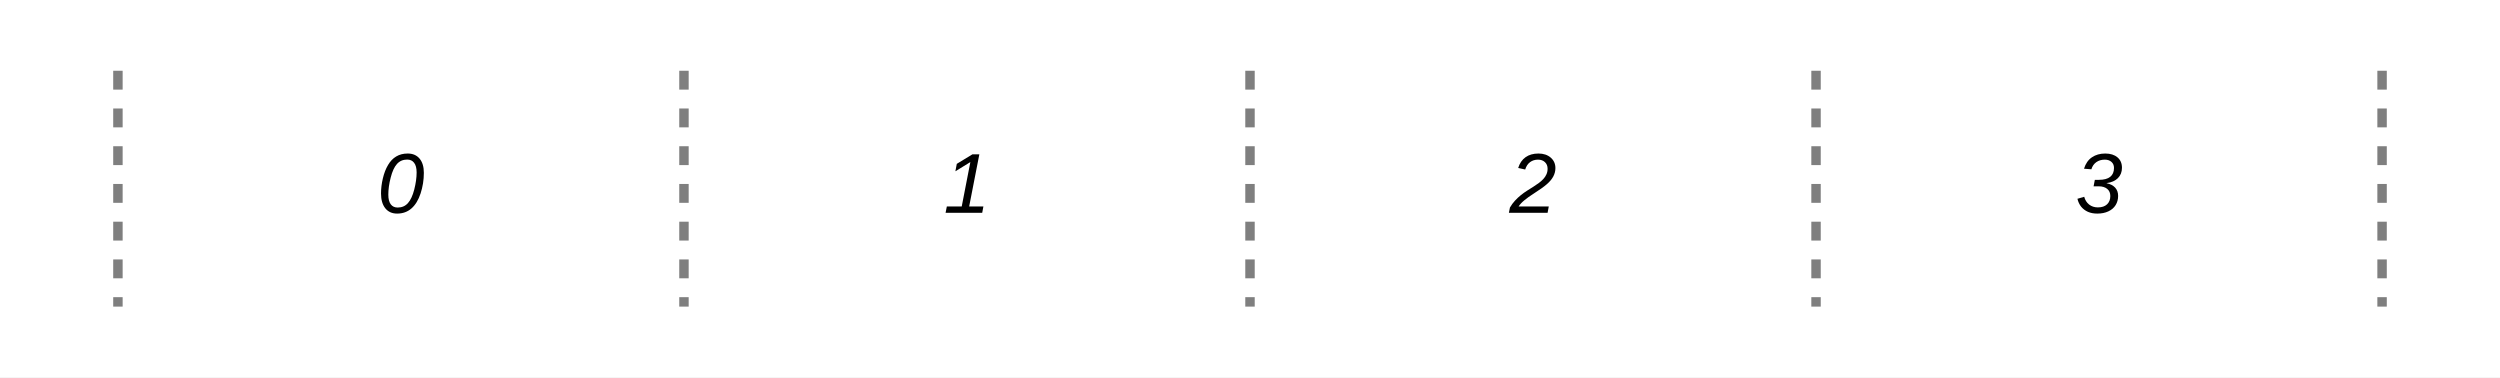
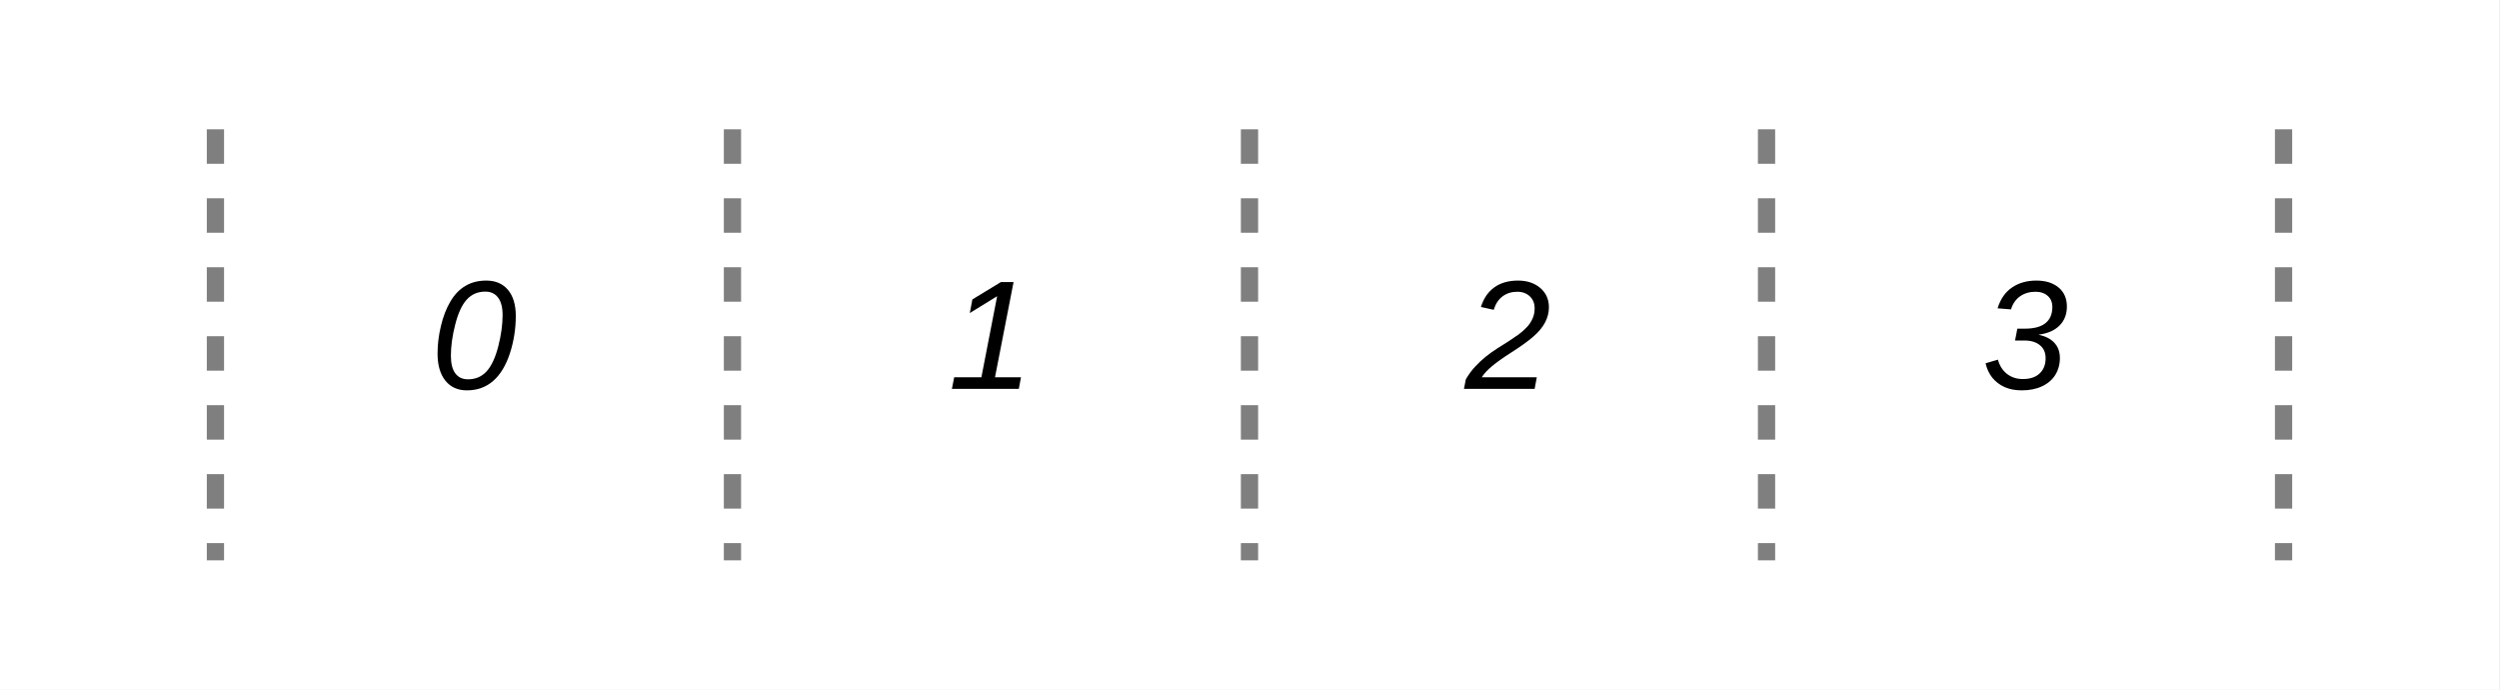
- <svg xmlns="http://www.w3.org/2000/svg" viewBox="0 0 530 80" width="530" height="80">
-   <rect x="0" y="0" width="530" height="80" fill="white" />
+ <svg xmlns="http://www.w3.org/2000/svg" viewBox="0 0 290 80" width="290" height="80">
+   <rect x="0" y="0" width="290" height="80" fill="white" />
  <g transform="translate(25 25)">
    <g>
      <line x1="0" y1="-10" x2="0" y2="40" stroke="rgba(0, 0, 0, 0.5)" stroke-width="2" stroke-dasharray="4" />
+       <line x1="60" y1="-10" x2="60" y2="40" stroke="rgba(0, 0, 0, 0.5)" stroke-width="2" stroke-dasharray="4" />
      <line x1="120" y1="-10" x2="120" y2="40" stroke="rgba(0, 0, 0, 0.5)" stroke-width="2" stroke-dasharray="4" />
+       <line x1="180" y1="-10" x2="180" y2="40" stroke="rgba(0, 0, 0, 0.5)" stroke-width="2" stroke-dasharray="4" />
      <line x1="240" y1="-10" x2="240" y2="40" stroke="rgba(0, 0, 0, 0.5)" stroke-width="2" stroke-dasharray="4" />
-       <line x1="360" y1="-10" x2="360" y2="40" stroke="rgba(0, 0, 0, 0.5)" stroke-width="2" stroke-dasharray="4" />
-       <line x1="480" y1="-10" x2="480" y2="40" stroke="rgba(0, 0, 0, 0.5)" stroke-width="2" stroke-dasharray="4" />
    </g>
    <g>
-       <text x="60" y="15" fill="black" font-family="Arial, Helvetica, sans-serif" font-size="18px" font-weight="normal" font-style="italic" dominant-baseline="middle" text-anchor="middle">0</text>
-       <text x="180" y="15" fill="black" font-family="Arial, Helvetica, sans-serif" font-size="18px" font-weight="normal" font-style="italic" dominant-baseline="middle" text-anchor="middle">1</text>
-       <text x="300" y="15" fill="black" font-family="Arial, Helvetica, sans-serif" font-size="18px" font-weight="normal" font-style="italic" dominant-baseline="middle" text-anchor="middle">2</text>
-       <text x="420" y="15" fill="black" font-family="Arial, Helvetica, sans-serif" font-size="18px" font-weight="normal" font-style="italic" dominant-baseline="middle" text-anchor="middle">3</text>
+       <text x="30" y="15" fill="black" font-family="Arial, Helvetica, sans-serif" font-size="18px" font-weight="normal" font-style="italic" dominant-baseline="middle" text-anchor="middle">0</text>
+       <text x="90" y="15" fill="black" font-family="Arial, Helvetica, sans-serif" font-size="18px" font-weight="normal" font-style="italic" dominant-baseline="middle" text-anchor="middle">1</text>
+       <text x="150" y="15" fill="black" font-family="Arial, Helvetica, sans-serif" font-size="18px" font-weight="normal" font-style="italic" dominant-baseline="middle" text-anchor="middle">2</text>
+       <text x="210" y="15" fill="black" font-family="Arial, Helvetica, sans-serif" font-size="18px" font-weight="normal" font-style="italic" dominant-baseline="middle" text-anchor="middle">3</text>
    </g>
  </g>
</svg>
